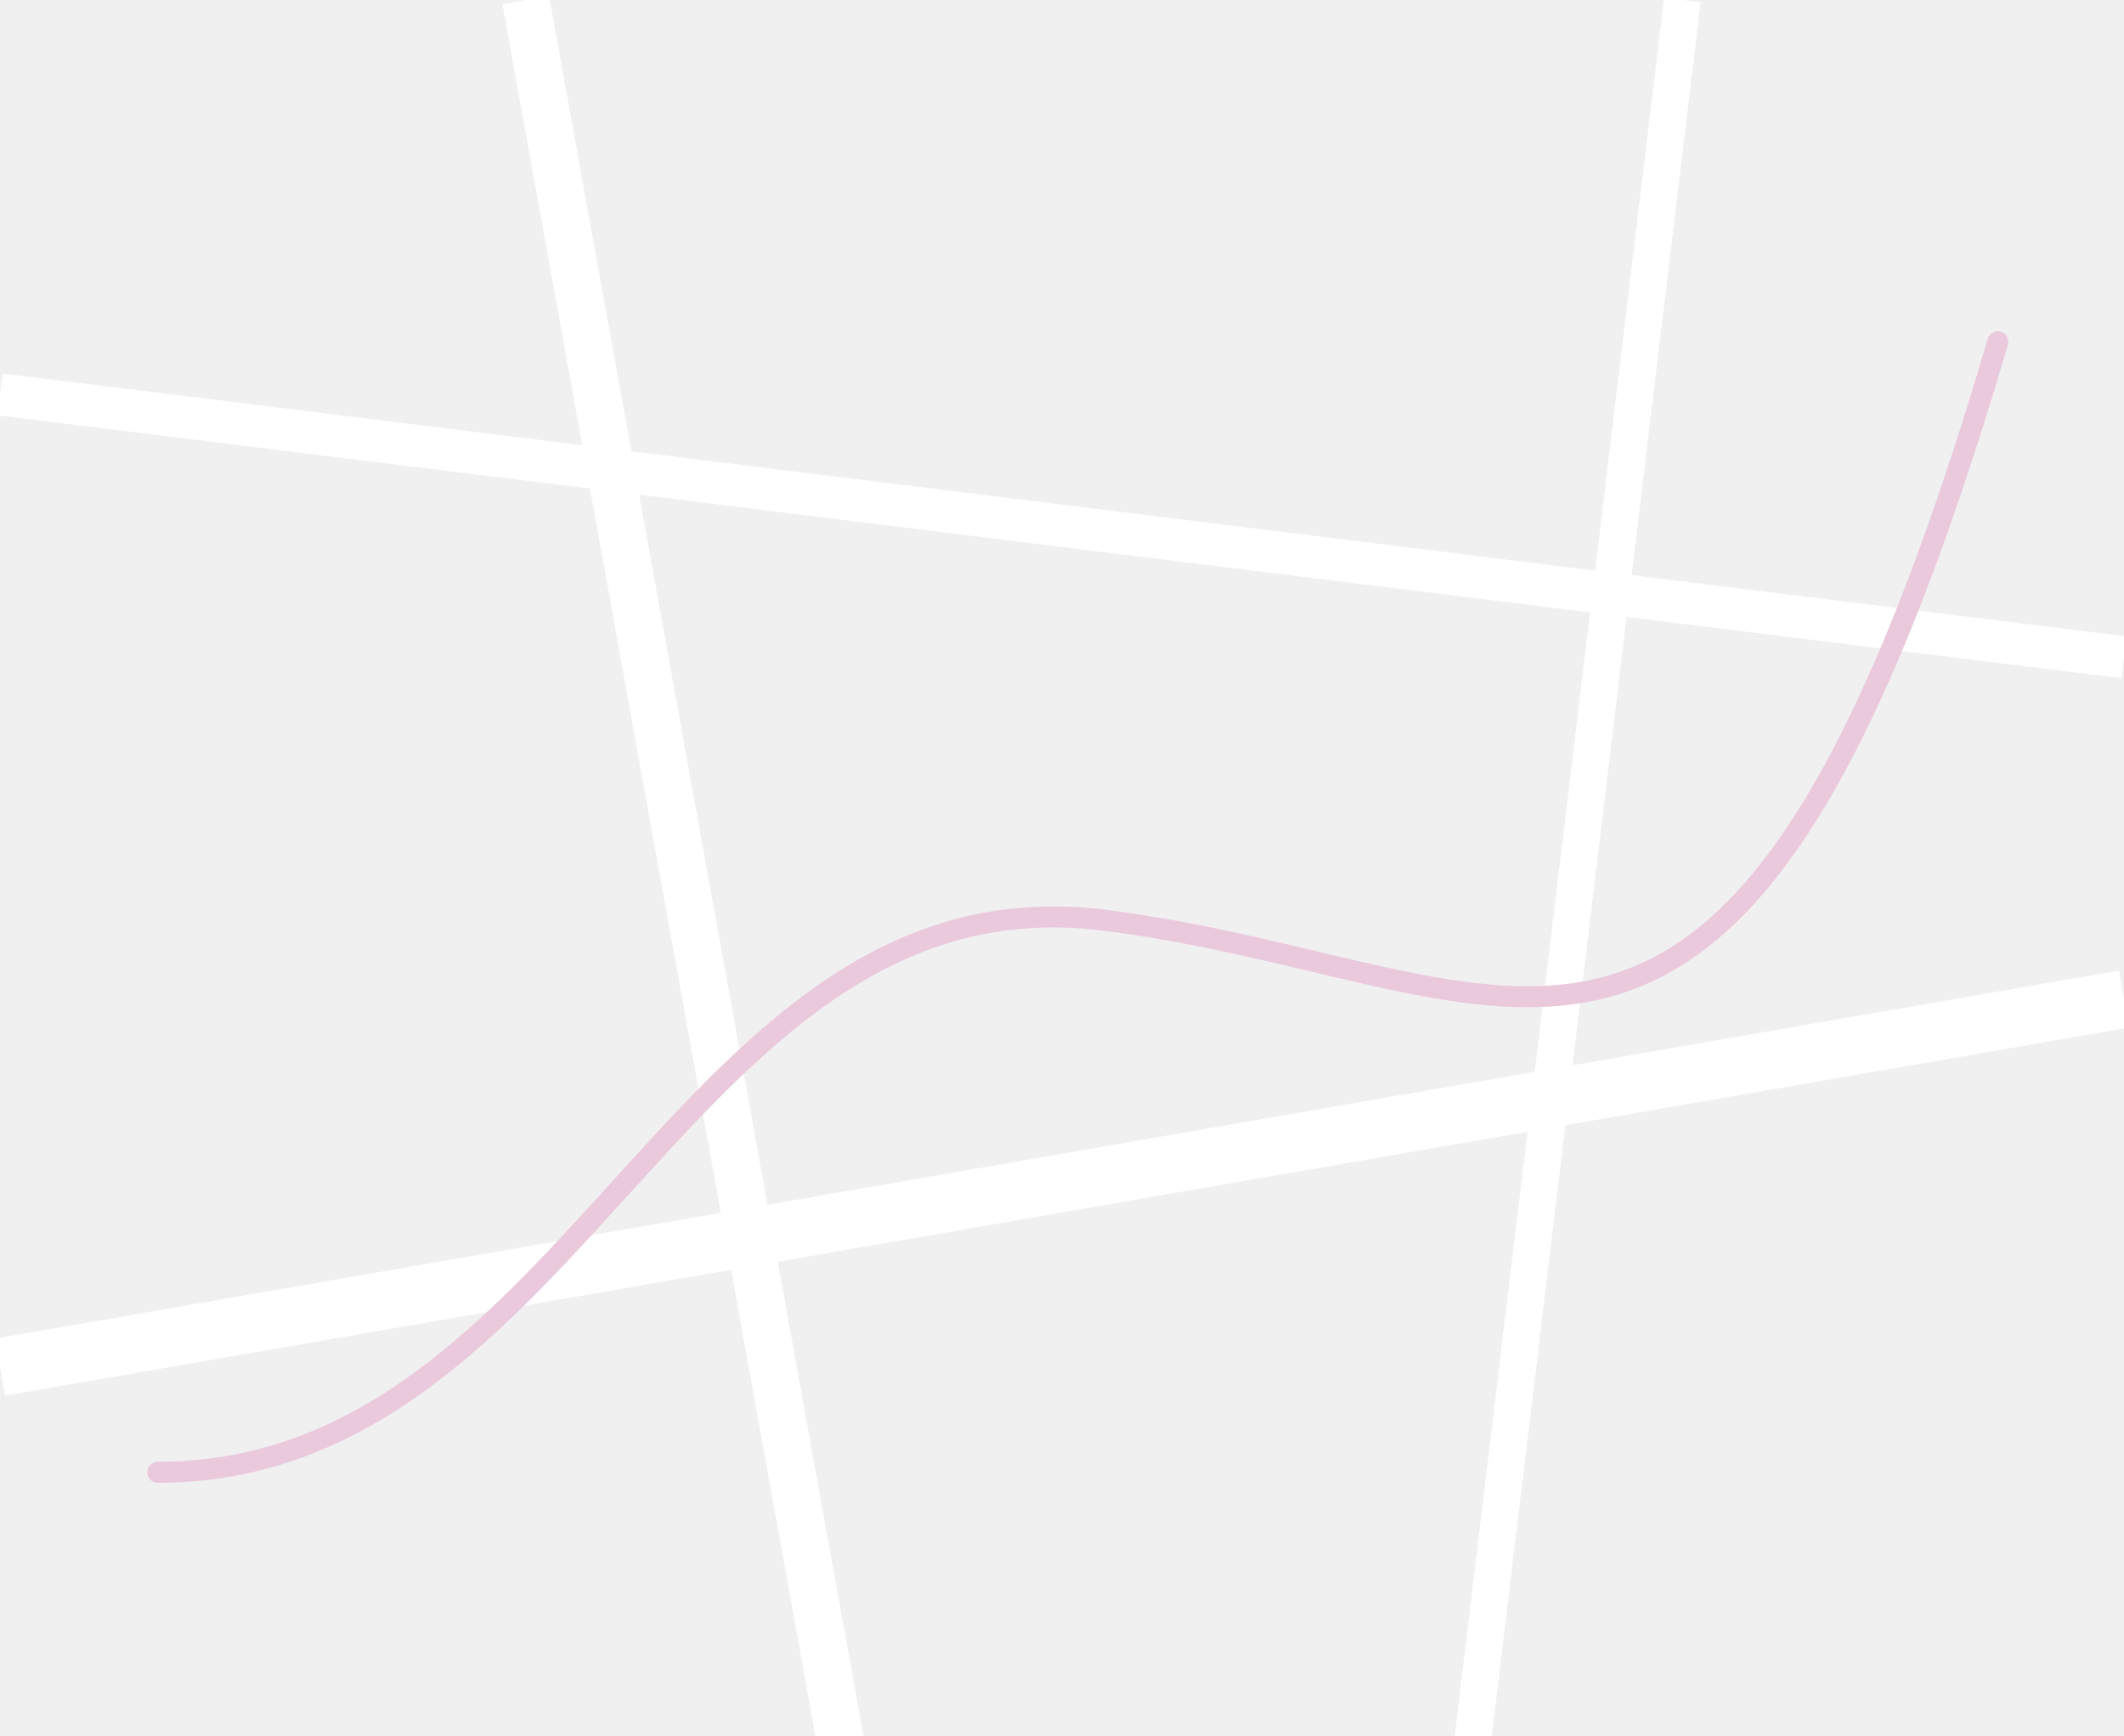
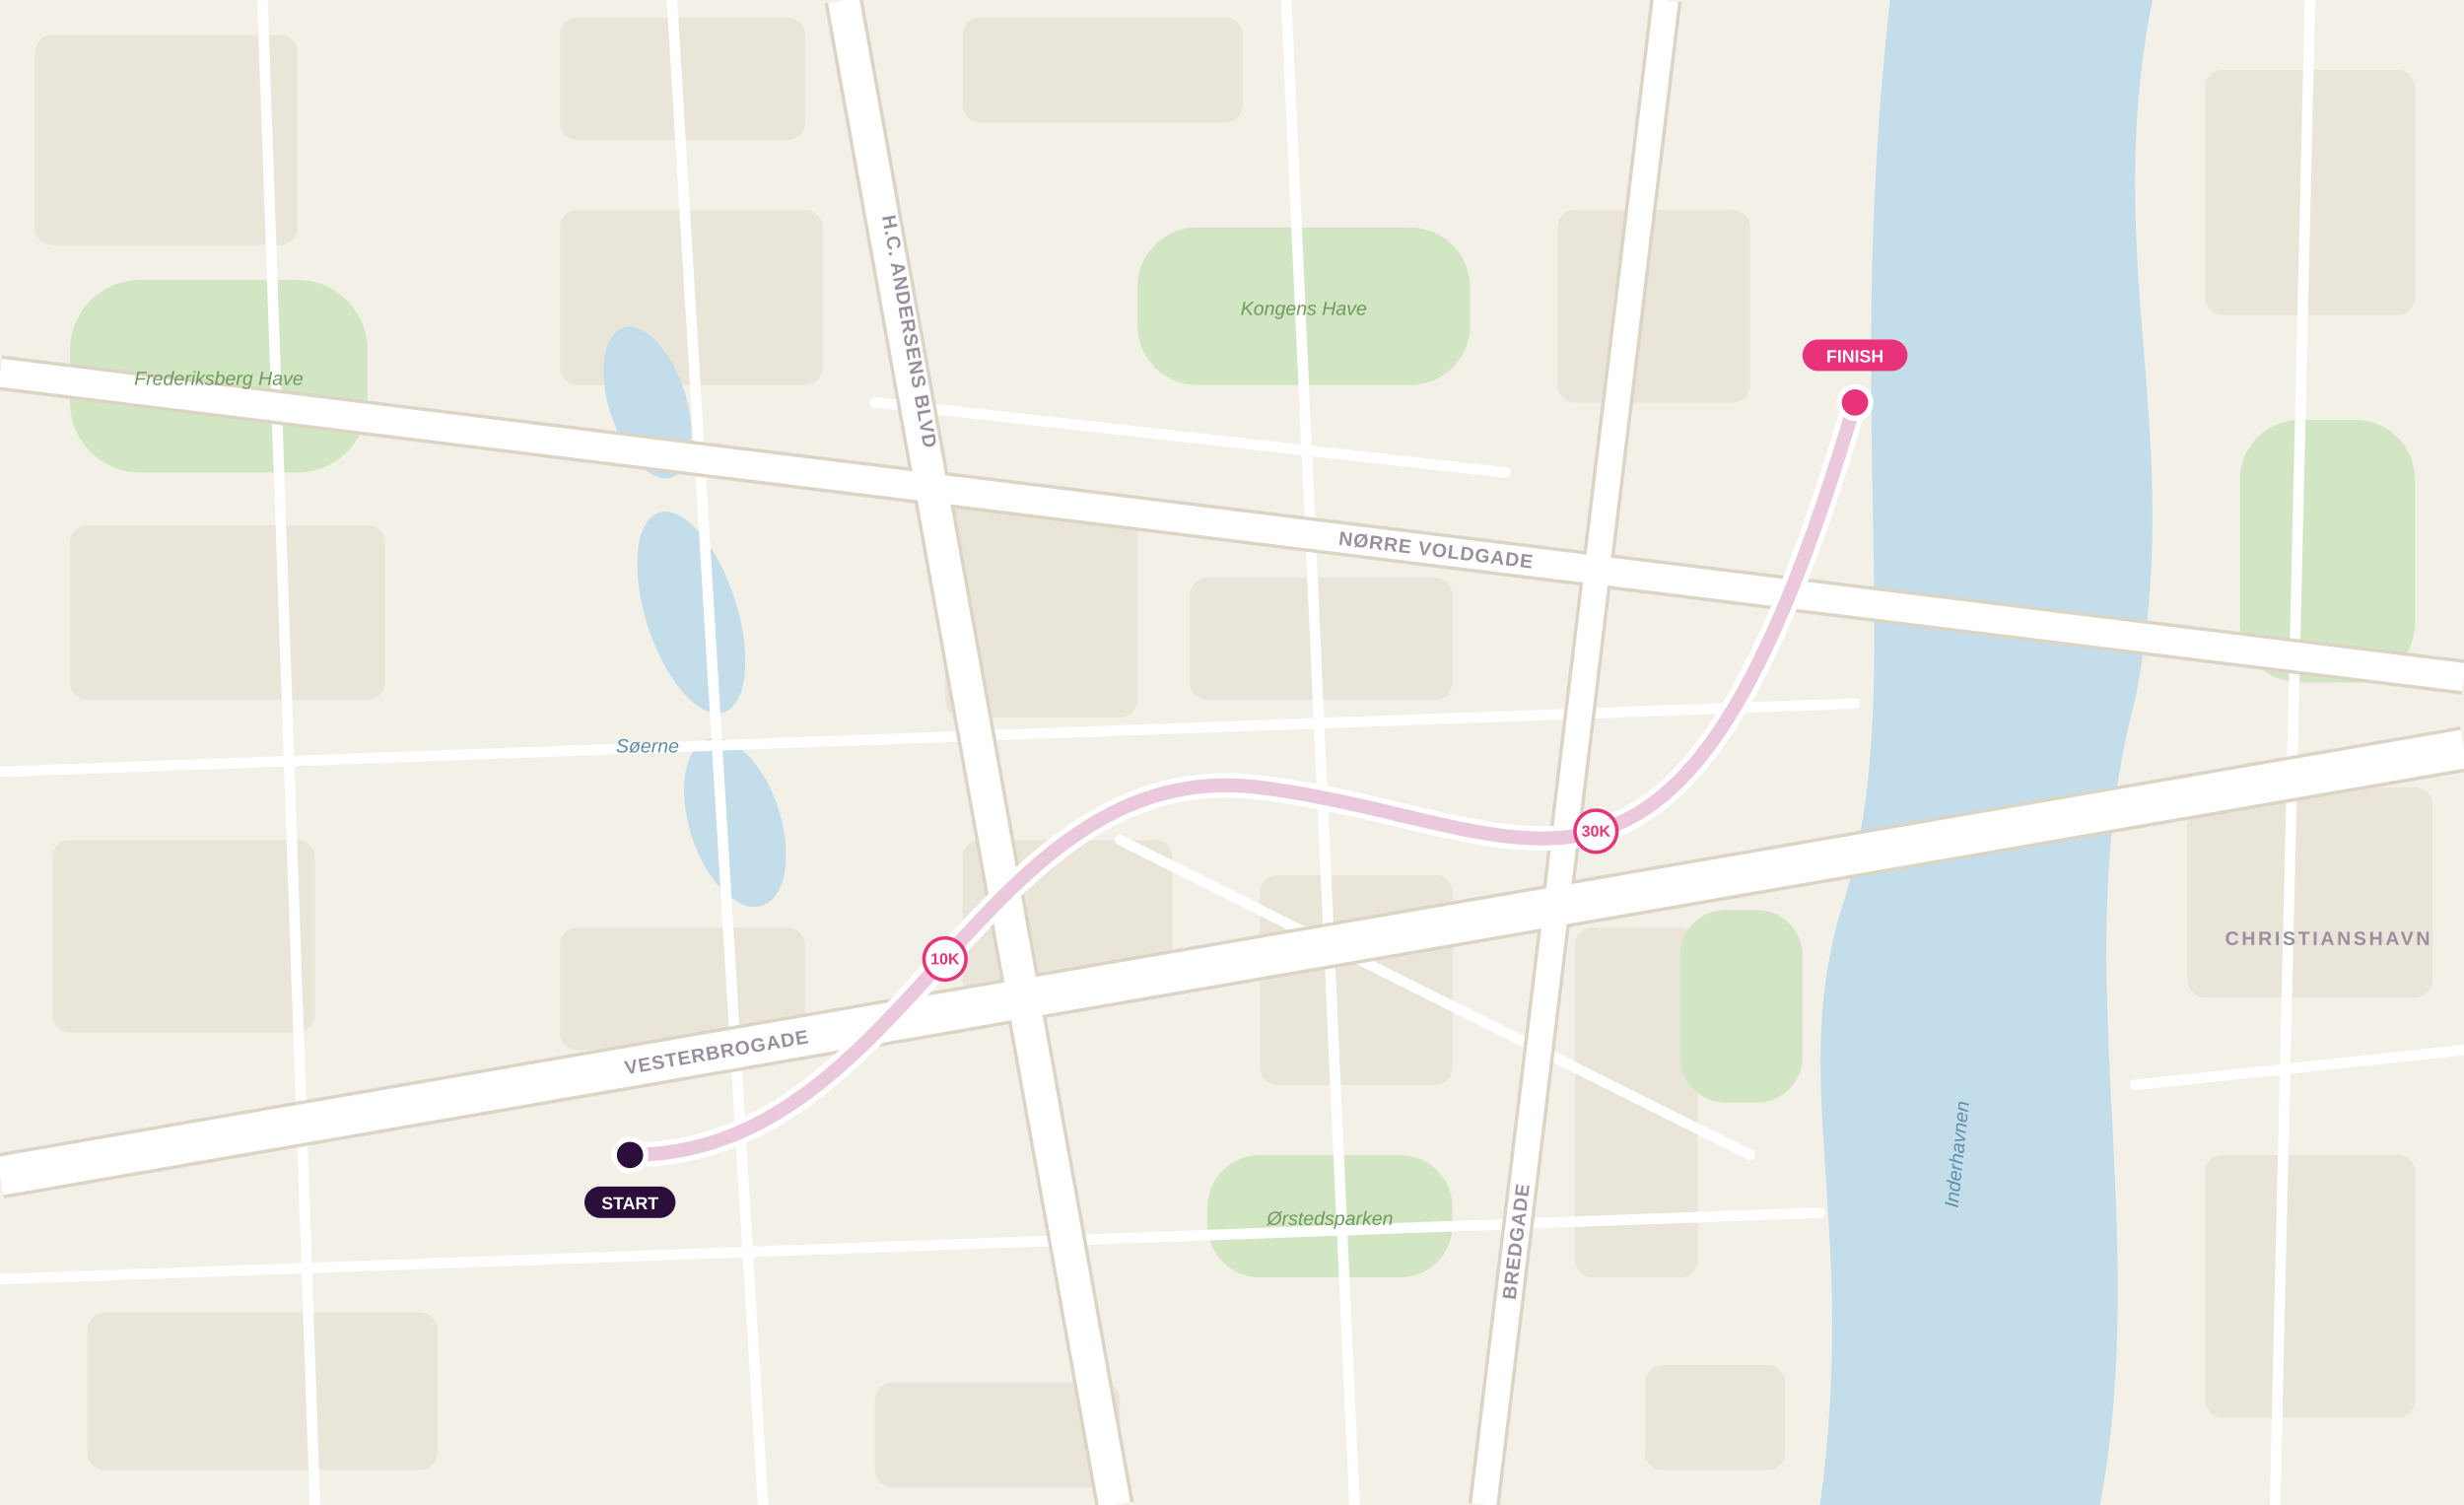
- <svg xmlns="http://www.w3.org/2000/svg" width="808" height="660" viewBox="0 0 808 660" fill="none">
-   <path d="M0 520L808 380" stroke="white" stroke-width="22" />
-   <path d="M200 0L320 664" stroke="white" stroke-width="18" />
-   <path d="M0 150L808 250" stroke="white" stroke-width="16" />
-   <path d="M560 664L640 0" stroke="white" stroke-width="14" />
+ <svg xmlns="http://www.w3.org/2000/svg" width="1408" height="860" viewBox="-300 -100 1408 860" fill="none">
+   <rect x="-300" y="-100" width="1408" height="860" fill="#F3F0E8" />
+   <g fill="#EAE5D9">
+     <rect x="20" y="20" width="150" height="100" rx="10" />
+     <rect x="240" y="190" width="110" height="120" rx="10" />
+     <rect x="380" y="230" width="150" height="70" rx="10" />
+     <rect x="250" y="380" width="120" height="90" rx="10" />
+     <rect x="420" y="400" width="110" height="120" rx="10" />
+     <rect x="590" y="20" width="110" height="110" rx="10" />
+     <rect x="20" y="430" width="140" height="70" rx="10" />
+     <rect x="600" y="430" width="70" height="200" rx="10" />
+     <rect x="-280" y="-80" width="150" height="120" rx="10" />
+     <rect x="-260" y="200" width="180" height="100" rx="10" />
+     <rect x="-270" y="380" width="150" height="110" rx="10" />
+     <rect x="-250" y="650" width="200" height="90" rx="10" />
+     <rect x="20" y="-90" width="140" height="70" rx="10" />
+     <rect x="250" y="-90" width="160" height="60" rx="10" />
+     <rect x="200" y="690" width="140" height="60" rx="10" />
+     <rect x="640" y="680" width="80" height="60" rx="10" />
+     <rect x="960" y="-60" width="120" height="140" rx="10" />
+     <rect x="950" y="350" width="140" height="120" rx="10" />
+     <rect x="960" y="560" width="120" height="150" rx="10" />
+   </g>
+   <g fill="#D3E6C4">
+     <rect x="350" y="30" width="190" height="90" rx="34" />
+     <rect x="390" y="560" width="140" height="70" rx="30" />
+     <rect x="660" y="420" width="70" height="110" rx="26" />
+     <rect x="-260" y="60" width="170" height="110" rx="40" />
+     <rect x="980" y="140" width="100" height="150" rx="34" />
+   </g>
+   <g fill="#C4DDEA">
+     <ellipse cx="70" cy="130" rx="22" ry="45" transform="rotate(-18 70 130)" />
+     <ellipse cx="95" cy="250" rx="26" ry="60" transform="rotate(-18 95 250)" />
+     <ellipse cx="120" cy="370" rx="26" ry="50" transform="rotate(-18 120 370)" />
+     <path d="M780 -100C752 150 792 300 752 420C722 520 762 600 740 760H900C930 600 880 450 920 300C950 150 900 50 930 -100Z" />
+   </g>
+   <g stroke="#FFFFFF" stroke-width="6" stroke-linecap="round">
+     <path d="M-300 341L760 302" />
+     <path d="M-300 631L740 593" />
+     <path d="M84 -100L136 760" />
+     <path d="M435 -100L474 760" />
+     <path d="M200 130L560 170" />
+     <path d="M340 380L700 560" />
+     <path d="M-150 -100L-120 760" />
+     <path d="M920 520L1108 500" />
+     <path d="M1020 -100L1000 760" />
+   </g>
+   <g stroke-linecap="butt">
+     <path d="M-300 572L1108 328" stroke="#DCD5C6" stroke-width="26" />
+     <path d="M182 -100L337 760" stroke="#DCD5C6" stroke-width="22" />
+     <path d="M-300 113L1108 287" stroke="#DCD5C6" stroke-width="20" />
+     <path d="M652 -100L548 760" stroke="#DCD5C6" stroke-width="18" />
+     <path d="M-300 572L1108 328" stroke="#FFFFFF" stroke-width="22" />
+     <path d="M182 -100L337 760" stroke="#FFFFFF" stroke-width="18" />
+     <path d="M-300 113L1108 287" stroke="#FFFFFF" stroke-width="16" />
+     <path d="M652 -100L548 760" stroke="#FFFFFF" stroke-width="14" />
+   </g>
+   <g font-family="Arial, sans-serif" font-size="11" font-weight="700" fill="#9A8F9E" letter-spacing="0.5" text-anchor="middle">
+     <text x="110" y="505" transform="rotate(-9.8 110 505)">VESTERBROGADE</text>
+     <text x="520" y="218" transform="rotate(7 520 218)">NØRRE VOLDGADE</text>
+     <text x="216" y="90" transform="rotate(79.8 216 90)">H.C. ANDERSENS BLVD</text>
+     <text x="570" y="610" transform="rotate(-83.1 570 610)">BREDGADE</text>
+     <text x="1030" y="440" letter-spacing="1.5">CHRISTIANSHAVN</text>
+   </g>
+   <g font-family="Arial, sans-serif" font-size="11" font-style="italic" text-anchor="middle">
+     <text x="445" y="80" fill="#6E9A5B">Kongens Have</text>
+     <text x="460" y="600" fill="#6E9A5B">Ørstedsparken</text>
+     <text x="-175" y="120" fill="#6E9A5B">Frederiksberg Have</text>
+     <text x="822" y="560" fill="#5E8DA6" transform="rotate(-84 822 560)">Inderhavnen</text>
+     <text x="70" y="330" fill="#5E8DA6">Søerne</text>
+   </g>
+   <path d="M60 560C220 560 260 330 420 350C580 370 660 470 760 130" stroke="#FFFFFF" stroke-width="14" stroke-linecap="round" />
  <path d="M60 560C220 560 260 330 420 350C580 370 660 470 760 130" stroke="#EBC9DD" stroke-width="8" stroke-linecap="round" />
+   <g font-family="Arial, sans-serif" font-size="9" font-weight="700" text-anchor="middle">
+     <circle cx="240" cy="448" r="12" fill="#FFFFFF" stroke="#E8337A" stroke-width="2" />
+     <text x="240" y="451" fill="#E8337A">10K</text>
+     <circle cx="612" cy="375" r="12" fill="#FFFFFF" stroke="#E8337A" stroke-width="2" />
+     <text x="612" y="378" fill="#E8337A">30K</text>
+   </g>
+   <g font-family="Arial, sans-serif" font-size="10" font-weight="700" text-anchor="middle">
+     <circle cx="60" cy="560" r="9" fill="#2B0F3A" stroke="#FFFFFF" stroke-width="3" />
+     <rect x="34" y="578" width="52" height="18" rx="9" fill="#2B0F3A" />
+     <text x="60" y="591" fill="#FFFFFF">START</text>
+     <circle cx="760" cy="130" r="9" fill="#E8337A" stroke="#FFFFFF" stroke-width="3" />
+     <rect x="730" y="94" width="60" height="18" rx="9" fill="#E8337A" />
+     <text x="760" y="107" fill="#FFFFFF">FINISH</text>
+   </g>
</svg>
